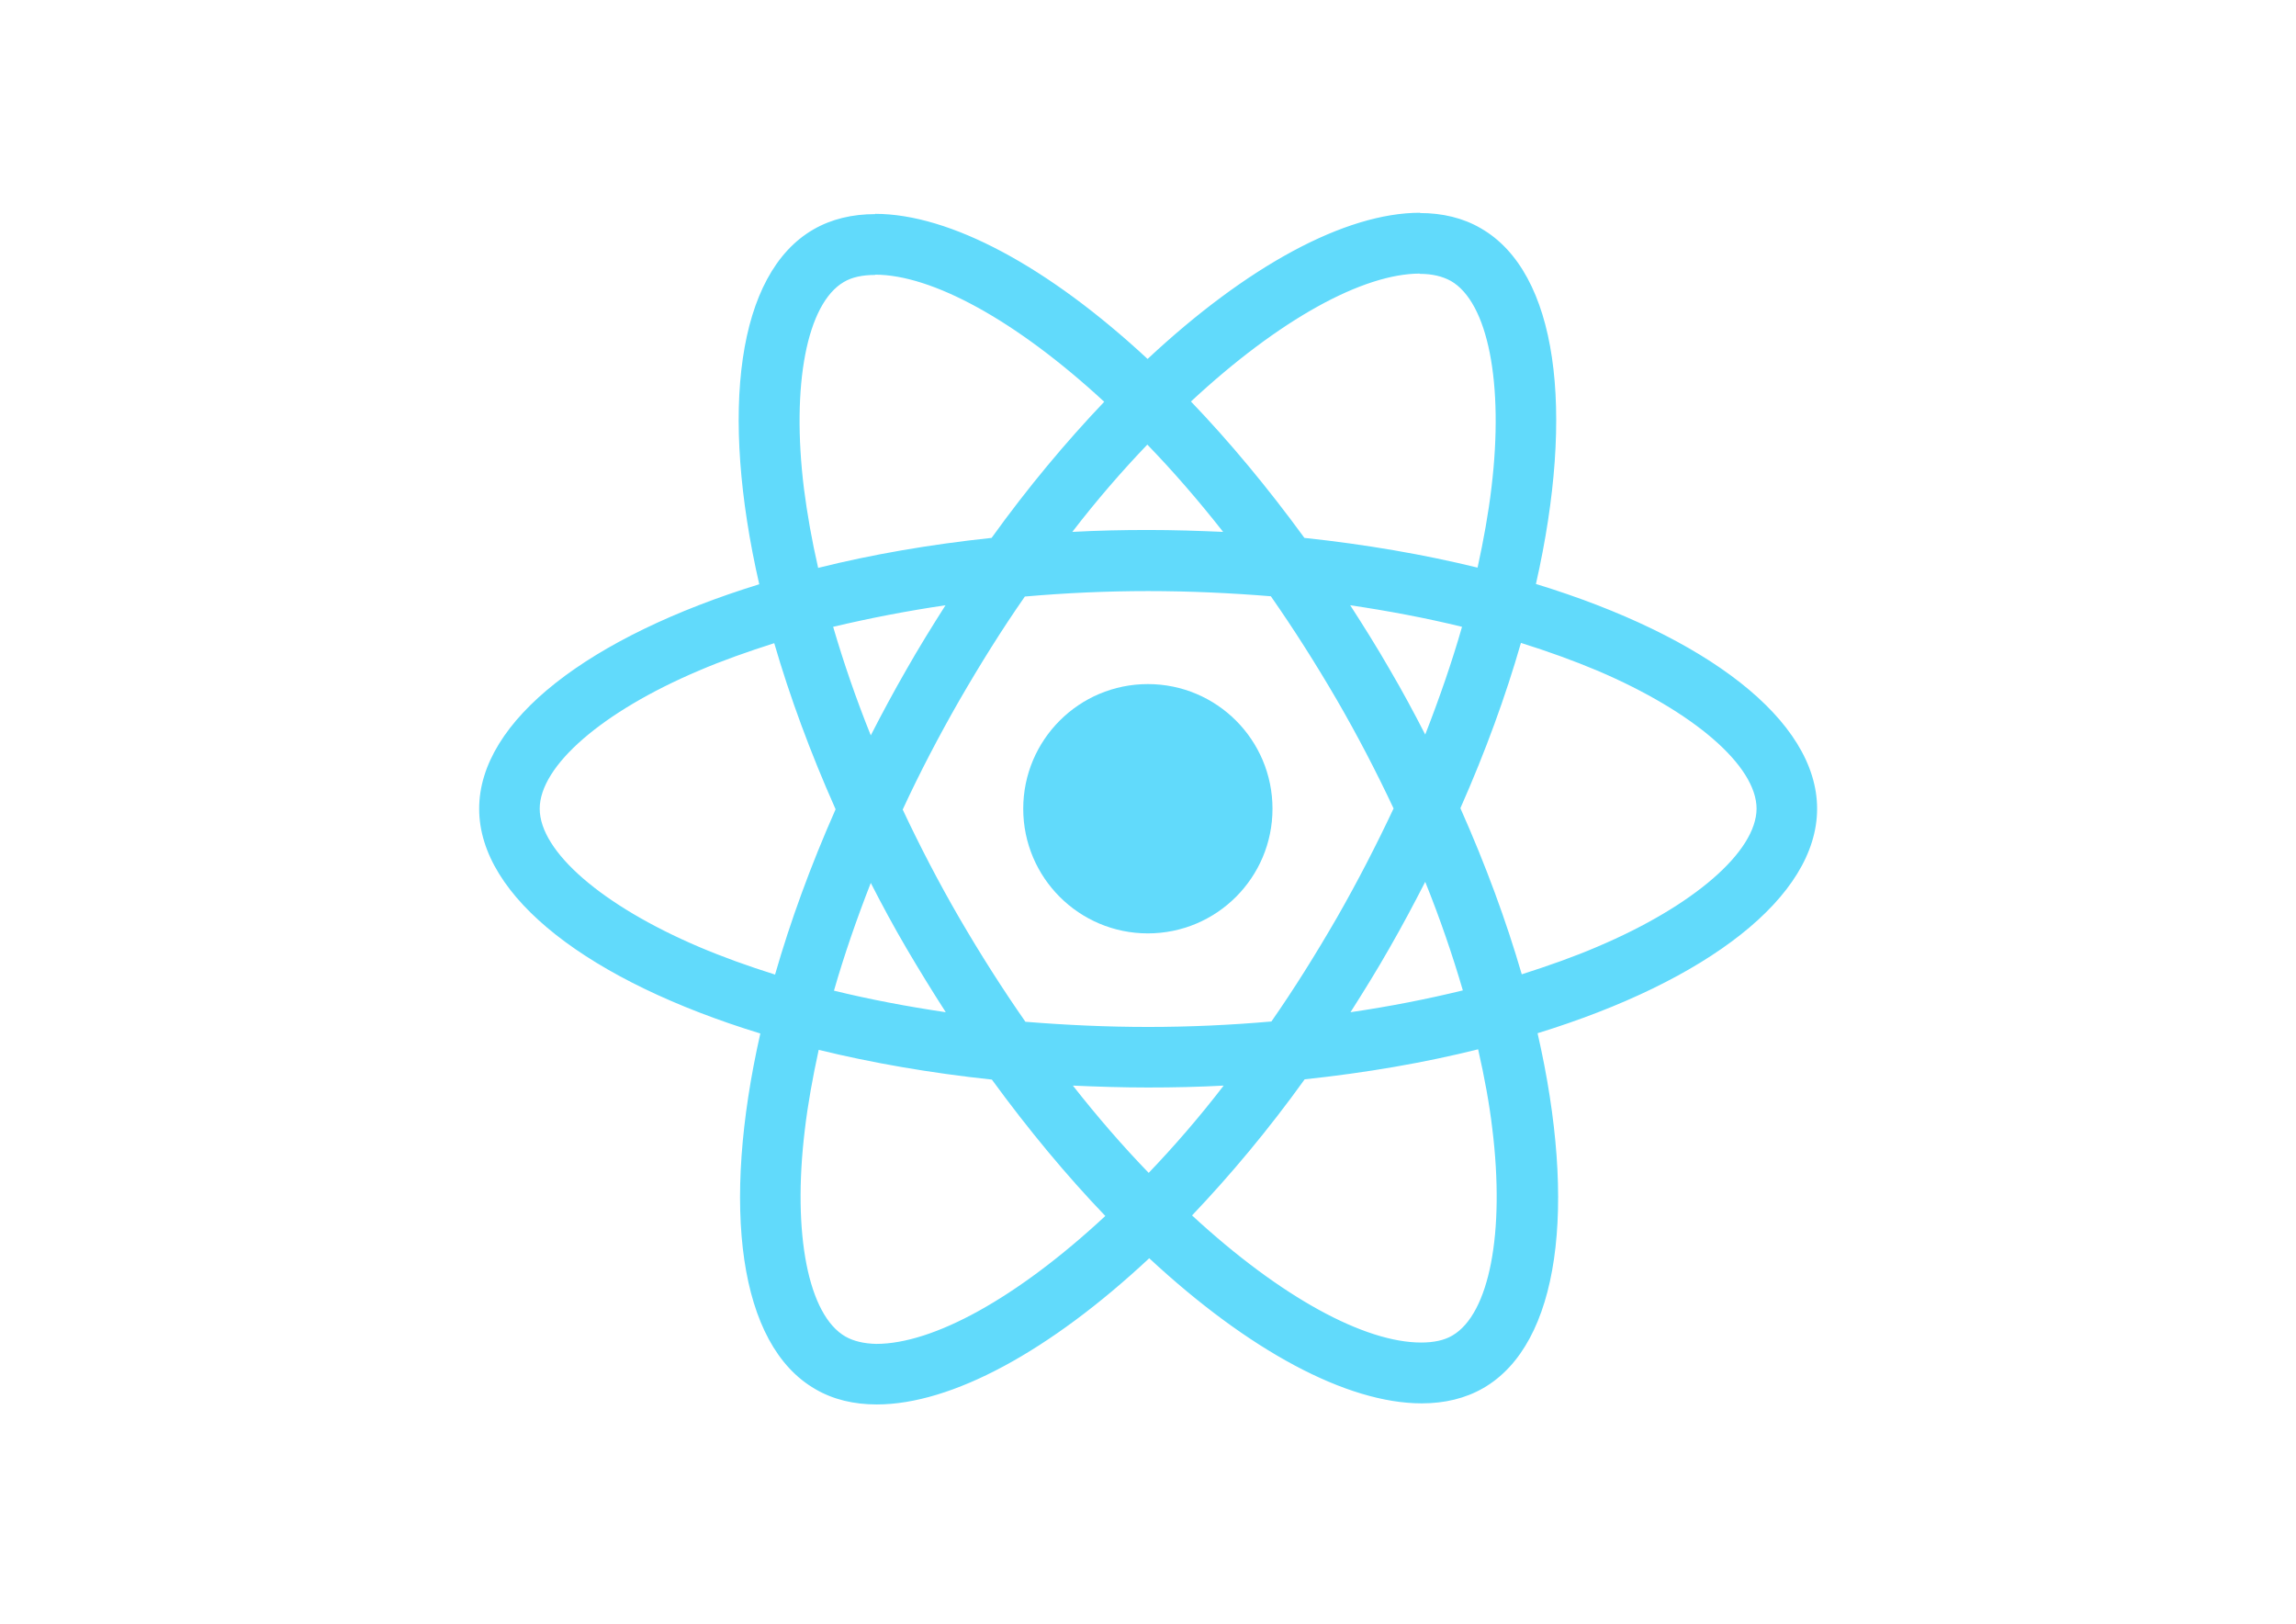
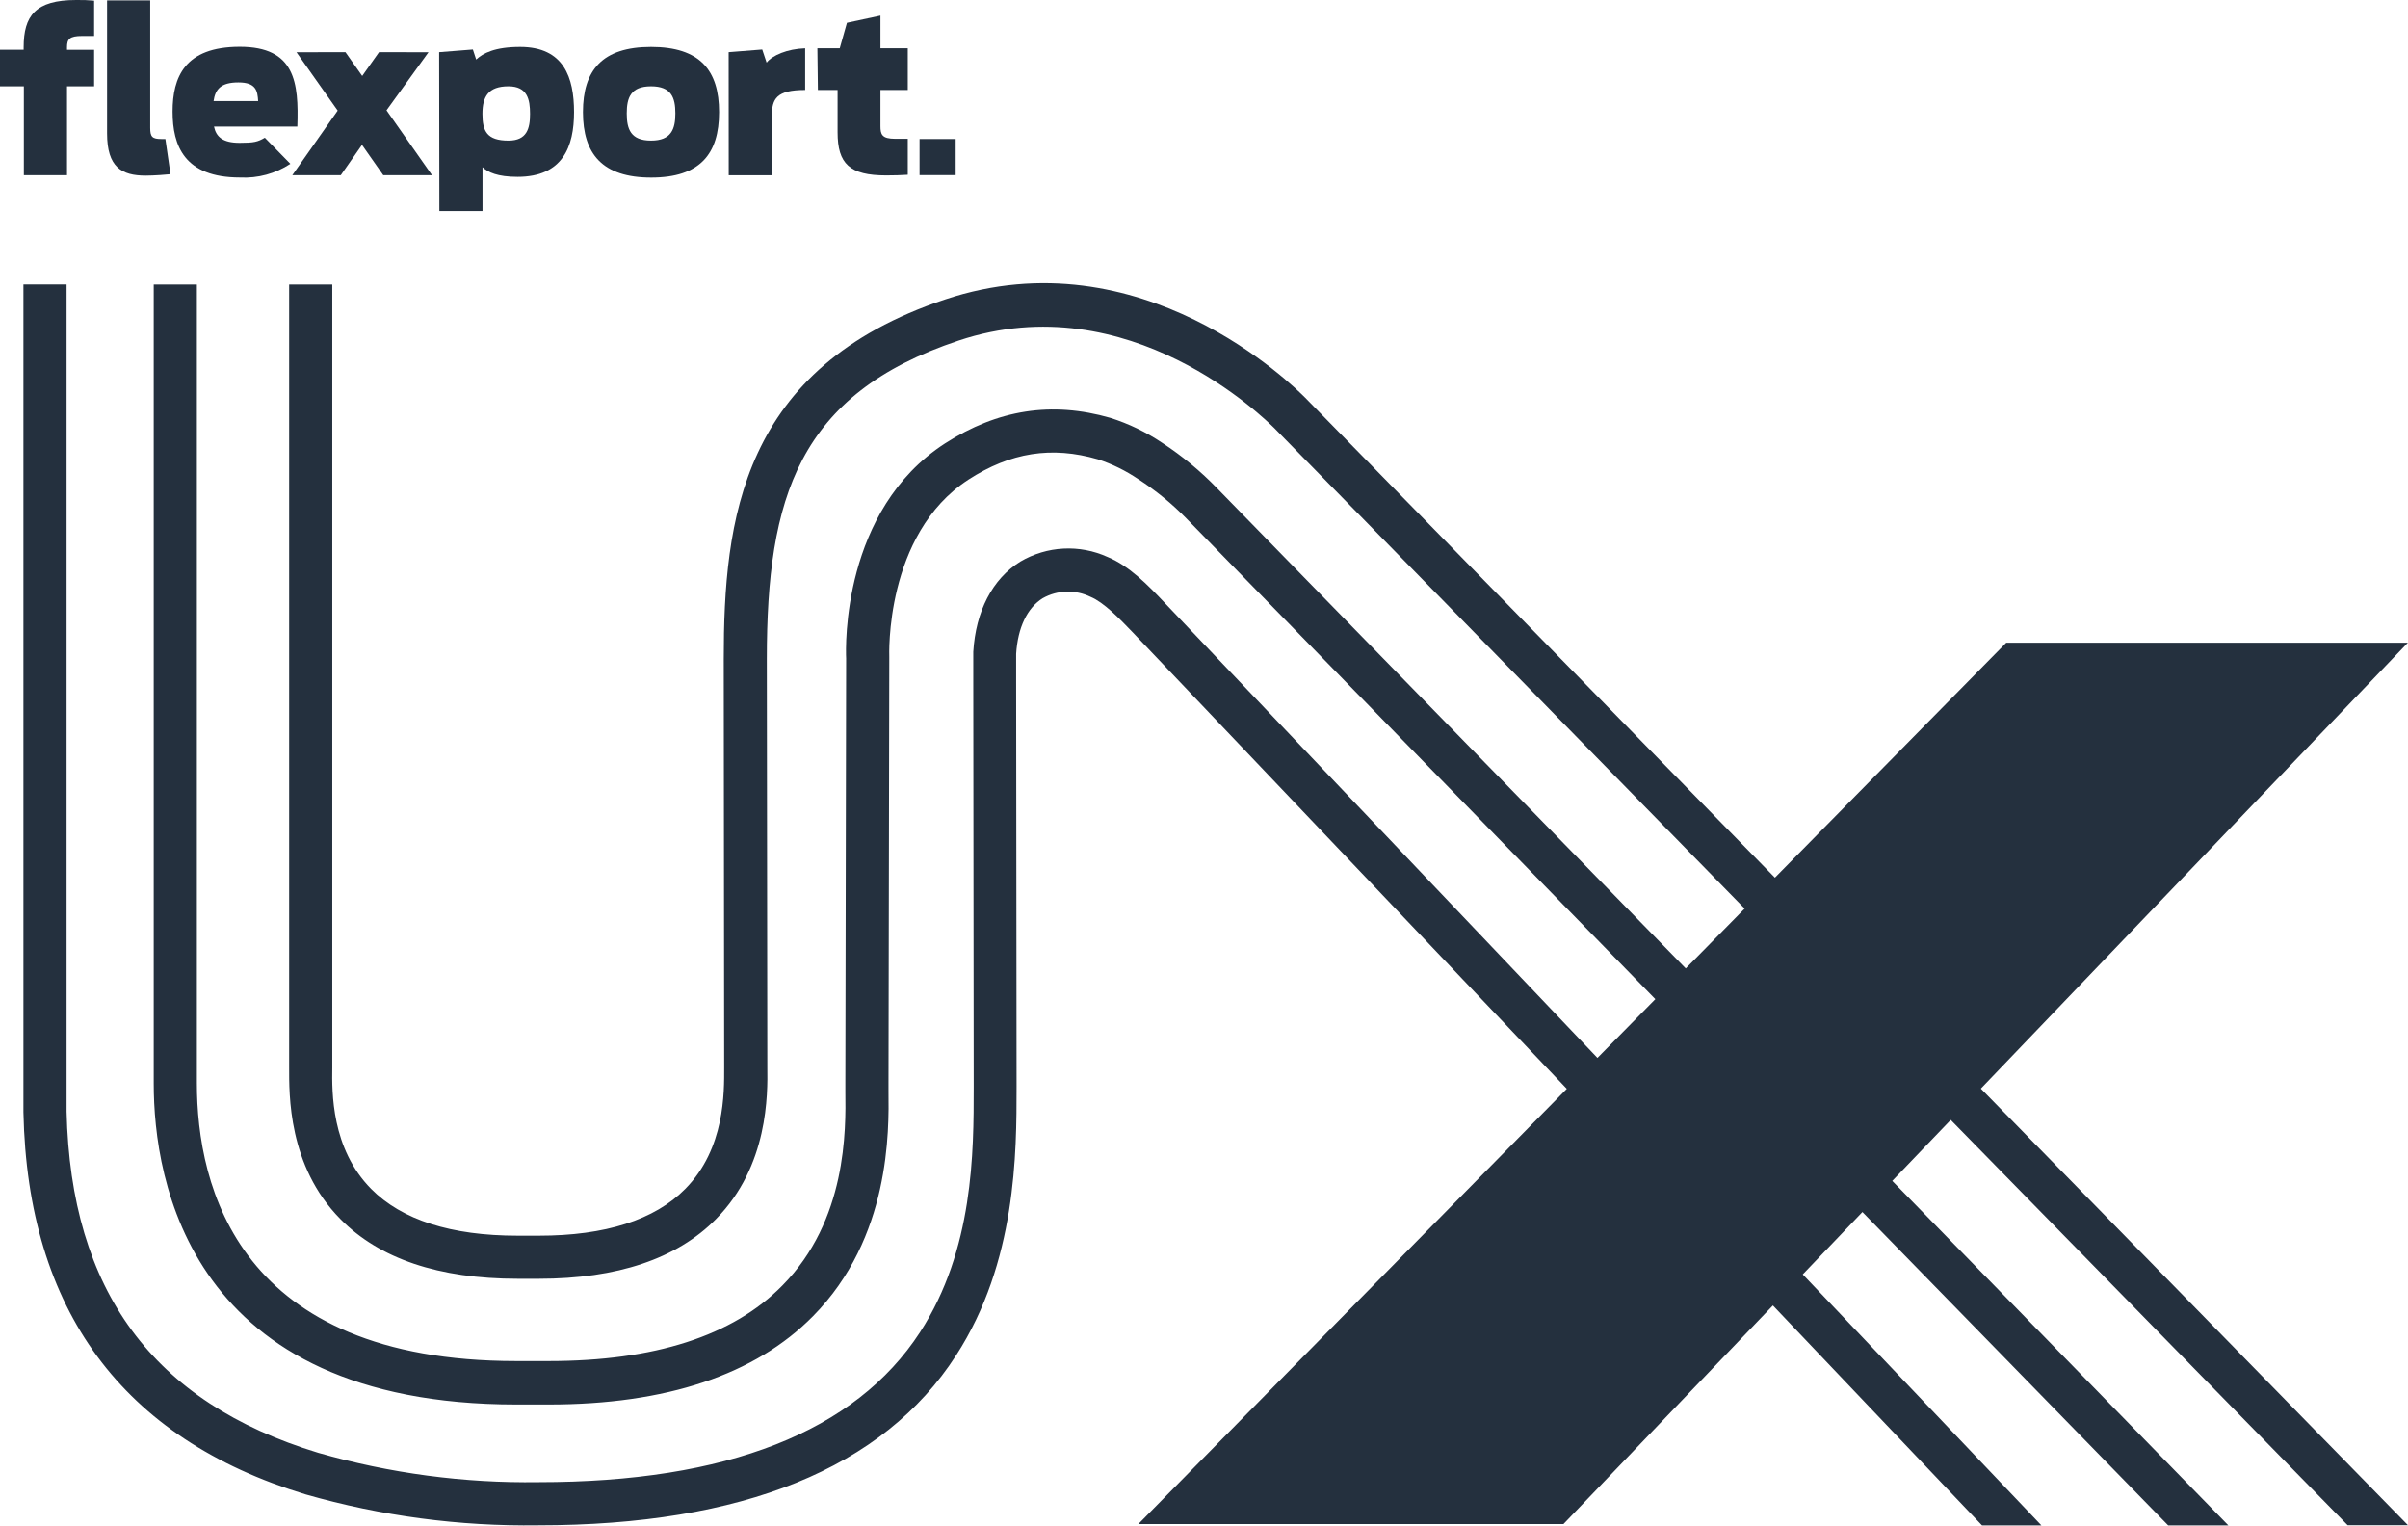
- <svg xmlns="http://www.w3.org/2000/svg" viewBox="0 0 841.9 595.3">
-   <g fill="#61DAFB">
-     <path d="M666.3 296.5c0-32.5-40.7-63.3-103.1-82.4 14.4-63.6 8-114.2-20.2-130.4-6.5-3.8-14.1-5.6-22.4-5.6v22.3c4.6 0 8.3.9 11.4 2.6 13.6 7.8 19.5 37.5 14.9 75.7-1.1 9.4-2.9 19.3-5.1 29.4-19.6-4.8-41-8.5-63.5-10.9-13.5-18.5-27.5-35.3-41.6-50 32.6-30.3 63.2-46.9 84-46.9V78c-27.5 0-63.5 19.6-99.9 53.6-36.4-33.8-72.4-53.2-99.9-53.2v22.3c20.7 0 51.4 16.5 84 46.6-14 14.7-28 31.4-41.3 49.9-22.6 2.4-44 6.1-63.6 11-2.3-10-4-19.7-5.2-29-4.7-38.2 1.1-67.9 14.6-75.8 3-1.8 6.9-2.6 11.5-2.6V78.5c-8.4 0-16 1.8-22.6 5.6-28.1 16.2-34.4 66.7-19.9 130.1-62.2 19.2-102.7 49.9-102.7 82.3 0 32.5 40.7 63.3 103.1 82.4-14.4 63.6-8 114.2 20.2 130.4 6.5 3.8 14.1 5.6 22.5 5.6 27.5 0 63.5-19.6 99.9-53.6 36.4 33.8 72.4 53.2 99.9 53.2 8.4 0 16-1.8 22.6-5.6 28.1-16.2 34.4-66.7 19.9-130.1 62-19.1 102.5-49.9 102.5-82.3zm-130.2-66.7c-3.7 12.9-8.3 26.2-13.5 39.5-4.1-8-8.4-16-13.1-24-4.6-8-9.5-15.8-14.4-23.4 14.2 2.1 27.9 4.7 41 7.9zm-45.8 106.5c-7.8 13.5-15.8 26.3-24.1 38.2-14.9 1.3-30 2-45.2 2-15.1 0-30.2-.7-45-1.9-8.3-11.9-16.4-24.6-24.2-38-7.6-13.1-14.5-26.4-20.8-39.8 6.2-13.4 13.2-26.8 20.7-39.9 7.8-13.5 15.8-26.3 24.1-38.2 14.9-1.3 30-2 45.2-2 15.1 0 30.2.7 45 1.9 8.3 11.9 16.4 24.6 24.2 38 7.6 13.1 14.5 26.4 20.8 39.8-6.3 13.4-13.2 26.8-20.7 39.9zm32.3-13c5.4 13.4 10 26.8 13.8 39.8-13.1 3.2-26.9 5.9-41.2 8 4.9-7.7 9.8-15.6 14.4-23.7 4.6-8 8.9-16.1 13-24.1zM421.2 430c-9.3-9.6-18.6-20.3-27.8-32 9 .4 18.2.7 27.5.7 9.4 0 18.7-.2 27.8-.7-9 11.7-18.3 22.4-27.5 32zm-74.4-58.9c-14.2-2.1-27.9-4.7-41-7.9 3.7-12.9 8.3-26.2 13.5-39.5 4.1 8 8.4 16 13.1 24 4.7 8 9.5 15.8 14.4 23.4zM420.7 163c9.3 9.6 18.6 20.3 27.8 32-9-.4-18.2-.7-27.5-.7-9.4 0-18.7.2-27.8.7 9-11.7 18.3-22.4 27.5-32zm-74 58.9c-4.9 7.7-9.8 15.6-14.4 23.7-4.6 8-8.9 16-13 24-5.4-13.4-10-26.8-13.8-39.8 13.1-3.1 26.9-5.8 41.2-7.9zm-90.5 125.2c-35.4-15.1-58.3-34.9-58.3-50.6 0-15.7 22.9-35.6 58.3-50.6 8.6-3.7 18-7 27.7-10.1 5.7 19.6 13.2 40 22.5 60.9-9.2 20.8-16.6 41.1-22.2 60.6-9.9-3.1-19.3-6.5-28-10.2zM310 490c-13.6-7.8-19.5-37.5-14.9-75.7 1.1-9.4 2.9-19.3 5.1-29.4 19.6 4.8 41 8.5 63.5 10.9 13.5 18.5 27.5 35.3 41.6 50-32.6 30.3-63.2 46.9-84 46.9-4.5-.1-8.3-1-11.3-2.7zm237.2-76.2c4.7 38.2-1.1 67.9-14.6 75.8-3 1.8-6.9 2.6-11.5 2.6-20.7 0-51.4-16.5-84-46.6 14-14.7 28-31.4 41.3-49.9 22.6-2.4 44-6.1 63.6-11 2.3 10.1 4.1 19.8 5.2 29.1zm38.5-66.7c-8.6 3.7-18 7-27.7 10.1-5.7-19.6-13.2-40-22.5-60.9 9.2-20.8 16.6-41.1 22.2-60.6 9.9 3.1 19.3 6.5 28.1 10.2 35.4 15.1 58.3 34.9 58.3 50.6-.1 15.7-23 35.6-58.4 50.6zM320.8 78.4z" />
-     <circle cx="420.9" cy="296.5" r="45.7" />
-     <path d="M520.5 78.1z" />
+ <svg xmlns="http://www.w3.org/2000/svg" viewBox="0 0 334.87 212.08">
+   <defs>
+     <style>.cls-1{fill:#24303e;}</style>
+   </defs>
+   <g id="Layer_2" data-name="Layer 2">
+     <g id="Lockup_-_Color" data-name="Lockup - Color">
+       <path class="cls-1" d="M14.89,18.54V.05h6V17.78c0,1.25.28,1.55,1.56,1.55H23l.71,4.89c-.45.06-2.32.2-3.45.2C16.93,24.42,14.89,23.26,14.89,18.54Z" />
+       <path class="cls-1" d="M61.07,7.25l4.69-.37.46,1.4c.94-.88,2.58-1.76,6.12-1.76,6.09,0,7.49,4.29,7.49,9.07s-1.56,9-7.86,9c-2.8,0-4.11-.64-4.87-1.34v6.09h-6Zm12.64,8.58c0-2-.37-3.83-3-3.83-2.8,0-3.62,1.43-3.62,3.83s.61,3.72,3.62,3.72C73.28,19.55,73.71,17.87,73.71,15.83Z" />
+       <path class="cls-1" d="M101.33,7.25,106,6.88l.61,1.83c.76-1,2.86-1.92,5.36-2v5.8c-4,0-4.63,1.23-4.63,3.61v8.25h-6Z" />
+       <path class="cls-1" d="M113.67,6.71h3.11l1-3.54,4.66-1V6.71h3.8v5.8h-3.8v5c0,1.18.18,1.79,2.07,1.79h1.73v5c-.91.06-1.91.09-3,.09-5.09,0-6.76-1.62-6.76-6V12.51h-2.74Z" />
+       <rect class="cls-1" x="127.88" y="19.33" width="5.02" height="5.02" />
+       <path class="cls-1" d="M0,6.91H3.29V6.58C3.29,2.19,4.93,0,10.59,0a22.55,22.55,0,0,1,2.5.09V5H11.42c-1.74,0-2.1.43-2.1,1.56v.36h3.77V12H9.32V24.36h-6V12H0Z" />
+       <path class="cls-1" d="M36.83,19.15c-1,.58-1.51.71-3.5.71-2.36,0-3.27-.83-3.57-2.26H41.35c.21-6.14-.31-11.1-8-11.1S24,10.76,24,15.51s1.63,9.17,9.38,9.17a11.64,11.64,0,0,0,7-1.9Zm-3.68-7.69c2.48,0,2.66,1.18,2.75,2.6H29.7C29.94,12.4,30.72,11.46,33.15,11.46Z" />
+       <polygon class="cls-1" points="53.3 24.36 50.34 20.14 47.39 24.36 40.65 24.36 46.96 15.38 41.23 7.26 48.04 7.25 50.37 10.56 52.71 7.25 59.59 7.26 53.75 15.34 60.08 24.36 53.3 24.36" />
+       <path class="cls-1" d="M81.07,15.59c0-5.79,2.65-9.07,9.47-9.07S100,9.8,100,15.59s-2.62,9.1-9.44,9.1S81.07,21.37,81.07,15.59Zm12.85.18c0-2.19-.55-3.77-3.38-3.77s-3.38,1.58-3.38,3.77.55,3.78,3.38,3.78S93.92,17.93,93.92,15.77Z" />
+       <path class="cls-1" d="M326.48,212.07h8.39l-59.4-60.71,59.38-62H279l-32.17,32.67c-33.8-34.55-64.59-66-65.3-66.71-1.58-1.57-22.8-22.79-50.09-13.69-28.41,9.47-30.79,30.75-30.79,50l.06,56.12v.71c0,3.36.14,11.22-5.41,16.84-4.26,4.32-11.12,6.51-20.38,6.51H72c-9.27,0-16.12-2.19-20.39-6.51-5.55-5.62-5.45-13.48-5.4-16.84V39.56h-6V148.37c0,3.76-.18,13.73,7.13,21.13C52.75,175,61,177.8,72,177.8h2.92c10.92,0,19.22-2.79,24.65-8.3,7.31-7.4,7.19-17.37,7.14-21.13l-.07-56.76c0-22.4,4.37-36.82,26.68-44.26,23.7-7.9,42.63,10.95,43.92,12.2.58.57,31.71,32.37,65.38,66.78l-8.19,8.32L169.29,67.92a44.42,44.42,0,0,0-7.66-6.34,28.29,28.29,0,0,0-7.22-3.48c-8.14-2.34-15.65-1.17-23,3.56-14.3,9.26-13.82,28.23-13.74,29.89l-.11,59.12c0,.31,0,.67,0,1.08.07,5.36.23,17.92-8.77,27-6.87,7-17.81,10.49-32.49,10.49h-4.5c-38.65,0-44.42-24.19-44.42-38.65l0-2.89V39.56h-6V147.78l0,2.89c0,13.41,4.92,44.61,50.42,44.61h4.5c16.35,0,28.72-4.13,36.76-12.28,10.77-10.9,10.57-25.74,10.5-31.33,0-.38,0-.71,0-1l.11-59.19s0-.11,0-.16-.7-17,11-24.63c5.85-3.79,11.59-4.69,18-2.83a22.43,22.43,0,0,1,5.62,2.76A38.27,38.27,0,0,1,165,72.1l65.2,66.82-8.05,8.17L162,83.85c-2.42-2.57-5-5.18-7.95-6.4a13.16,13.16,0,0,0-12.17.64C138,80.5,135.69,85,135.35,90.63V94.7l.06,56.12v.31c0,9,0,22.59-7.46,34.09-9,13.84-26.83,20.86-53.07,20.86A105.6,105.6,0,0,1,44.26,202c-23-7-34.43-22.55-35-47.45v-115h-6V154.64c.58,27.51,13.77,45.38,39.21,53.13a111.68,111.68,0,0,0,32.37,4.31c28.4,0,48-7.94,58.1-23.6,8.43-13,8.43-28.23,8.43-37.35l-.06-56.51V90.91c.23-3.65,1.54-6.39,3.69-7.73a7.15,7.15,0,0,1,6.67-.19c1.83.76,4,3,5.92,5l60.3,63.4-59.59,60.52h59.12l29.13-30.4,29.08,30.58h8.26l-33.19-34.9,8.3-8.67,42.52,43.57h8.37l-46.74-47.9,8.13-8.48Z" />
+     </g>
  </g>
</svg>
